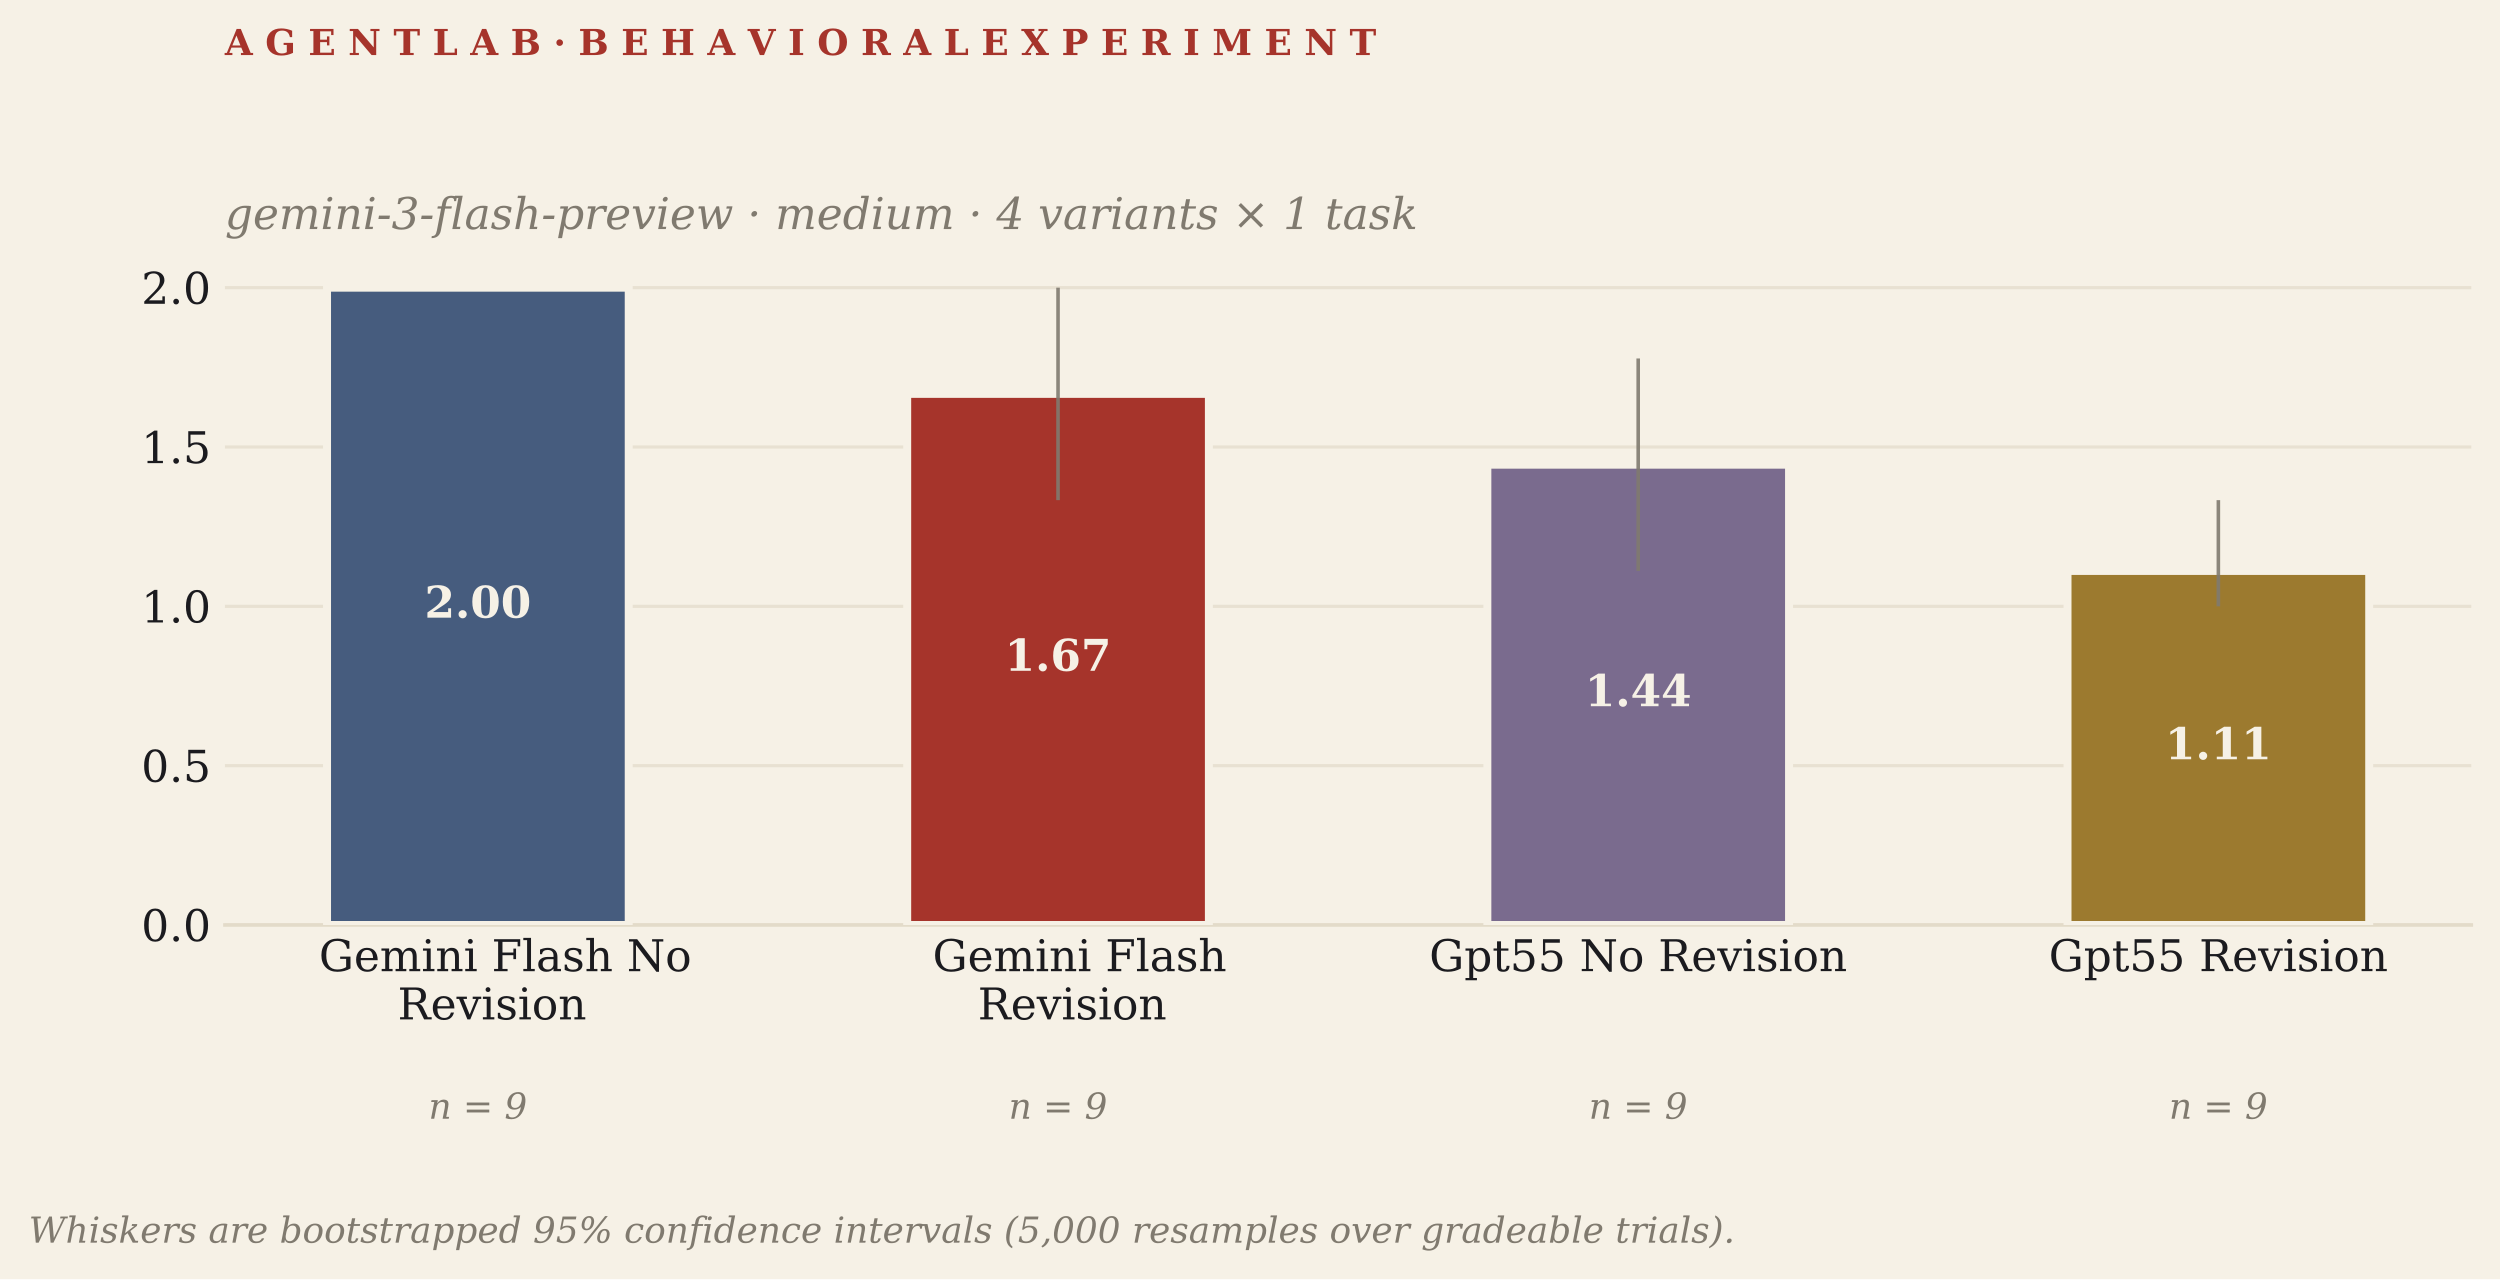
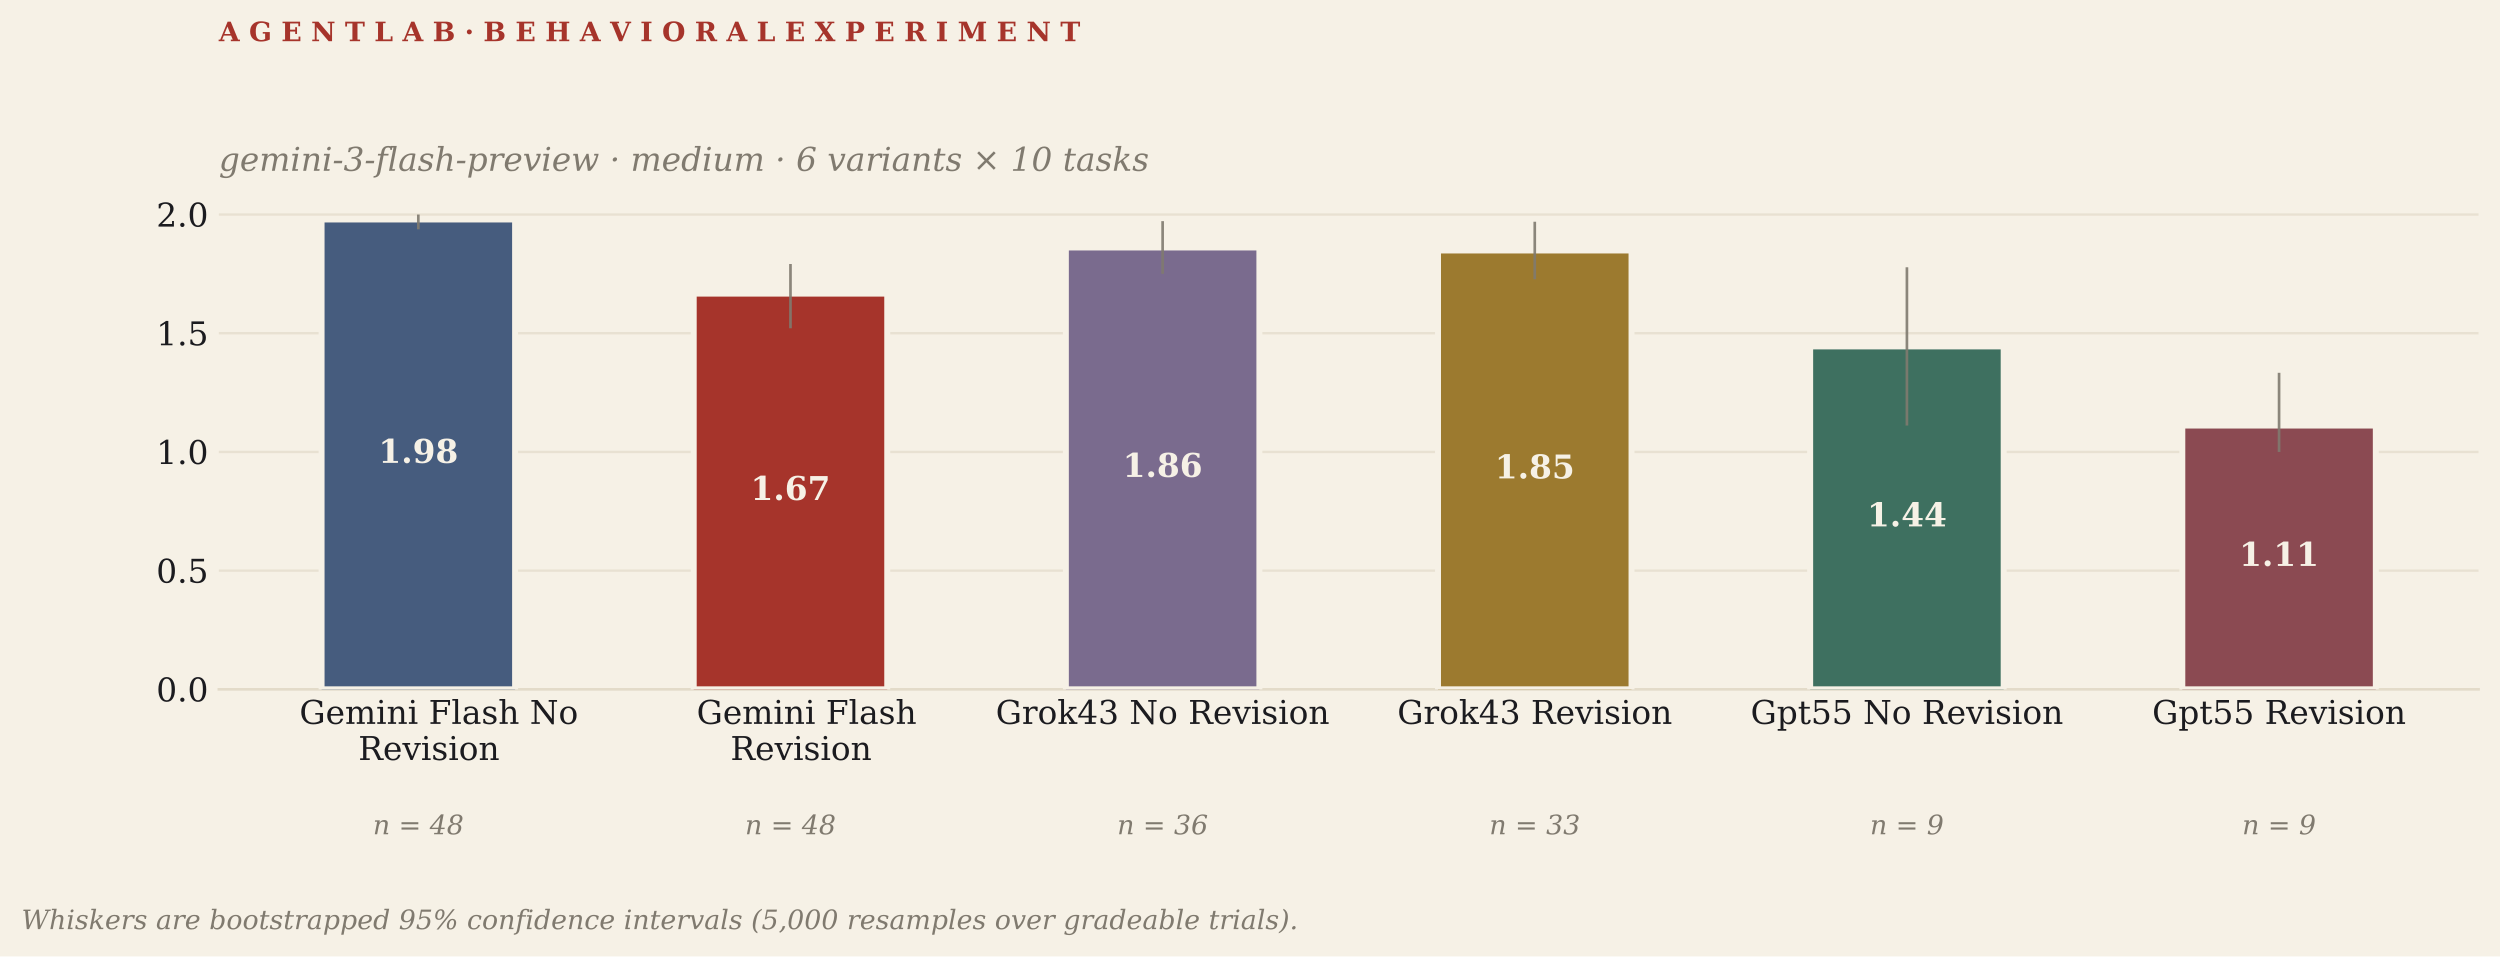
- <svg xmlns="http://www.w3.org/2000/svg" width="627.408pt" height="321.028pt" viewBox="0 0 627.408 321.028" version="1.1">
+ <svg xmlns="http://www.w3.org/2000/svg" width="838.555pt" height="320.816pt" viewBox="0 0 838.555 320.816" version="1.1">
  <defs>
    <style type="text/css">*{stroke-linejoin: round; stroke-linecap: butt}</style>
  </defs>
  <g id="figure_1">
    <g id="patch_1">
-       <path d="M 0 321.028  L 627.408 321.028  L 627.408 0  L 0 0  z " style="fill: #f6f1e6" />
+       <path d="M 0 320.816  L 838.555 320.816  L 838.555 0  L 0 0  z " style="fill: #f6f1e6" />
    </g>
    <g id="axes_1">
      <g id="patch_2">
-         <path d="M 56.448 232.135  L 620.208 232.135  L 620.208 64.202  L 56.448 64.202  z " style="fill: #f6f1e6" />
+         <path d="M 73.411 231.217  L 831.355 231.217  L 831.355 63.99  L 73.411 63.99  z " style="fill: #f6f1e6" />
      </g>
      <g id="matplotlib.axis_1">
        <g id="xtick_1">
          <g id="text_1">
-             <text style="fill: #1b1b1f; font: 11px 'Charter', 'Georgia', 'DejaVu Serif'" transform="translate(80.03705 243.7283)">Gemini Flash No</text>
-             <text style="fill: #1b1b1f; font: 11px 'Charter', 'Georgia', 'DejaVu Serif'" transform="translate(99.79065 255.8365)">Revision</text>
+             <text style="fill: #1b1b1f; font: 11px 'Charter', 'Georgia', 'DejaVu Serif'" transform="translate(100.4258 242.811)">Gemini Flash No</text>
+             <text style="fill: #1b1b1f; font: 11px 'Charter', 'Georgia', 'DejaVu Serif'" transform="translate(120.1794 254.9192)">Revision</text>
          </g>
        </g>
        <g id="xtick_2">
          <g id="text_2">
-             <text style="fill: #1b1b1f; font: 11px 'Charter', 'Georgia', 'DejaVu Serif'" transform="translate(234.0504 243.7283)">Gemini Flash</text>
-             <text style="fill: #1b1b1f; font: 11px 'Charter', 'Georgia', 'DejaVu Serif'" transform="translate(245.3898 255.8365)">Revision</text>
+             <text style="fill: #1b1b1f; font: 11px 'Charter', 'Georgia', 'DejaVu Serif'" transform="translate(233.666 242.811)">Gemini Flash</text>
+             <text style="fill: #1b1b1f; font: 11px 'Charter', 'Georgia', 'DejaVu Serif'" transform="translate(245.0055 254.9192)">Revision</text>
          </g>
        </g>
        <g id="xtick_3">
          <g id="text_3">
-             <text style="fill: #1b1b1f; font: 11px 'Charter', 'Georgia', 'DejaVu Serif'; text-anchor: middle" x="411.128" y="243.728" transform="rotate(-0 411.1276 243.7283)">Gpt55 No Revision</text>
+             <text style="fill: #1b1b1f; font: 11px 'Charter', 'Georgia', 'DejaVu Serif'; text-anchor: middle" x="389.97" y="242.811" transform="rotate(-0 389.9702 242.811)">Grok43 No Revision</text>
          </g>
        </g>
        <g id="xtick_4">
          <g id="text_4">
-             <text style="fill: #1b1b1f; font: 11px 'Charter', 'Georgia', 'DejaVu Serif'; text-anchor: middle" x="556.727" y="243.728" transform="rotate(-0 556.7268 243.7283)">Gpt55 Revision</text>
+             <text style="fill: #1b1b1f; font: 11px 'Charter', 'Georgia', 'DejaVu Serif'; text-anchor: middle" x="514.796" y="242.811" transform="rotate(-0 514.7962 242.811)">Grok43 Revision</text>
+           </g>
+         </g>
+         <g id="xtick_5">
+           <g id="text_5">
+             <text style="fill: #1b1b1f; font: 11px 'Charter', 'Georgia', 'DejaVu Serif'; text-anchor: middle" x="639.622" y="242.811" transform="rotate(-0 639.6223 242.811)">Gpt55 No Revision</text>
+           </g>
+         </g>
+         <g id="xtick_6">
+           <g id="text_6">
+             <text style="fill: #1b1b1f; font: 11px 'Charter', 'Georgia', 'DejaVu Serif'; text-anchor: middle" x="764.448" y="242.811" transform="rotate(-0 764.4484 242.811)">Gpt55 Revision</text>
          </g>
        </g>
      </g>
      <g id="matplotlib.axis_2">
        <g id="ytick_1">
          <g id="line2d_1">
-             <path d="M 56.448 232.135  L 620.208 232.135  " clip-path="url(#pe301e2d275)" style="fill: none; stroke: #e3dbc9; stroke-opacity: 0.7; stroke-width: 0.8; stroke-linecap: square" />
+             <path d="M 73.411 231.217  L 831.355 231.217  " clip-path="url(#p100f964776)" style="fill: none; stroke: #e3dbc9; stroke-opacity: 0.7; stroke-width: 0.8; stroke-linecap: square" />
          </g>
-           <g id="text_5">
-             <text style="fill: #1b1b1f; font: 11px 'Charter', 'Georgia', 'DejaVu Serif'; text-anchor: end" x="52.948" y="236.181" transform="rotate(-0 52.948 236.1815)">0.0</text>
+           <g id="text_7">
+             <text style="fill: #1b1b1f; font: 11px 'Charter', 'Georgia', 'DejaVu Serif'; text-anchor: end" x="69.911" y="235.264" transform="rotate(-0 69.9112 235.2642)">0.0</text>
          </g>
        </g>
        <g id="ytick_2">
          <g id="line2d_2">
-             <path d="M 56.448 192.151  L 620.208 192.151  " clip-path="url(#pe301e2d275)" style="fill: none; stroke: #e3dbc9; stroke-opacity: 0.7; stroke-width: 0.8; stroke-linecap: square" />
+             <path d="M 73.411 191.401  L 831.355 191.401  " clip-path="url(#p100f964776)" style="fill: none; stroke: #e3dbc9; stroke-opacity: 0.7; stroke-width: 0.8; stroke-linecap: square" />
          </g>
-           <g id="text_6">
-             <text style="fill: #1b1b1f; font: 11px 'Charter', 'Georgia', 'DejaVu Serif'; text-anchor: end" x="52.948" y="196.197" transform="rotate(-0 52.948 196.1975)">0.5</text>
+           <g id="text_8">
+             <text style="fill: #1b1b1f; font: 11px 'Charter', 'Georgia', 'DejaVu Serif'; text-anchor: end" x="69.911" y="195.448" transform="rotate(-0 69.9112 195.4482)">0.5</text>
          </g>
        </g>
        <g id="ytick_3">
          <g id="line2d_3">
-             <path d="M 56.448 152.167  L 620.208 152.167  " clip-path="url(#pe301e2d275)" style="fill: none; stroke: #e3dbc9; stroke-opacity: 0.7; stroke-width: 0.8; stroke-linecap: square" />
+             <path d="M 73.411 151.585  L 831.355 151.585  " clip-path="url(#p100f964776)" style="fill: none; stroke: #e3dbc9; stroke-opacity: 0.7; stroke-width: 0.8; stroke-linecap: square" />
          </g>
-           <g id="text_7">
-             <text style="fill: #1b1b1f; font: 11px 'Charter', 'Georgia', 'DejaVu Serif'; text-anchor: end" x="52.948" y="156.213" transform="rotate(-0 52.948 156.2135)">1.0</text>
+           <g id="text_9">
+             <text style="fill: #1b1b1f; font: 11px 'Charter', 'Georgia', 'DejaVu Serif'; text-anchor: end" x="69.911" y="155.632" transform="rotate(-0 69.9112 155.6322)">1.0</text>
          </g>
        </g>
        <g id="ytick_4">
          <g id="line2d_4">
-             <path d="M 56.448 112.183  L 620.208 112.183  " clip-path="url(#pe301e2d275)" style="fill: none; stroke: #e3dbc9; stroke-opacity: 0.7; stroke-width: 0.8; stroke-linecap: square" />
+             <path d="M 73.411 111.769  L 831.355 111.769  " clip-path="url(#p100f964776)" style="fill: none; stroke: #e3dbc9; stroke-opacity: 0.7; stroke-width: 0.8; stroke-linecap: square" />
          </g>
-           <g id="text_8">
-             <text style="fill: #1b1b1f; font: 11px 'Charter', 'Georgia', 'DejaVu Serif'; text-anchor: end" x="52.948" y="116.229" transform="rotate(-0 52.948 116.2295)">1.5</text>
+           <g id="text_10">
+             <text style="fill: #1b1b1f; font: 11px 'Charter', 'Georgia', 'DejaVu Serif'; text-anchor: end" x="69.911" y="115.816" transform="rotate(-0 69.9112 115.8162)">1.5</text>
          </g>
        </g>
        <g id="ytick_5">
          <g id="line2d_5">
-             <path d="M 56.448 72.199  L 620.208 72.199  " clip-path="url(#pe301e2d275)" style="fill: none; stroke: #e3dbc9; stroke-opacity: 0.7; stroke-width: 0.8; stroke-linecap: square" />
+             <path d="M 73.411 71.953  L 831.355 71.953  " clip-path="url(#p100f964776)" style="fill: none; stroke: #e3dbc9; stroke-opacity: 0.7; stroke-width: 0.8; stroke-linecap: square" />
          </g>
-           <g id="text_9">
-             <text style="fill: #1b1b1f; font: 11px 'Charter', 'Georgia', 'DejaVu Serif'; text-anchor: end" x="52.948" y="76.245" transform="rotate(-0 52.948 76.24547)">2.0</text>
+           <g id="text_11">
+             <text style="fill: #1b1b1f; font: 11px 'Charter', 'Georgia', 'DejaVu Serif'; text-anchor: end" x="69.911" y="76" transform="rotate(-0 69.9112 76.00019)">2.0</text>
          </g>
        </g>
      </g>
      <g id="patch_3">
-         <path d="M 56.448 232.135  L 620.208 232.135  " style="fill: none; stroke: #e3dbc9; stroke-width: 0.9; stroke-linejoin: miter; stroke-linecap: square" />
+         <path d="M 73.411 231.217  L 831.355 231.217  " style="fill: none; stroke: #e3dbc9; stroke-width: 0.9; stroke-linejoin: miter; stroke-linecap: square" />
      </g>
      <g id="patch_4">
-         <path d="M 82.073 232.135  L 157.785 232.135  L 157.785 72.199  L 82.073 72.199  z " clip-path="url(#pe301e2d275)" style="fill: #465c7e; stroke: #f6f1e6; stroke-width: 2; stroke-linejoin: miter" />
+         <path d="M 107.863 231.217  L 172.773 231.217  L 172.773 73.612  L 107.863 73.612  z " clip-path="url(#p100f964776)" style="fill: #465c7e; stroke: #f6f1e6; stroke-width: 2; stroke-linejoin: miter" />
      </g>
      <g id="patch_5">
-         <path d="M 227.673 232.135  L 303.384 232.135  L 303.384 98.855  L 227.673 98.855  z " clip-path="url(#pe301e2d275)" style="fill: #a6342b; stroke: #f6f1e6; stroke-width: 2; stroke-linejoin: miter" />
+         <path d="M 232.689 231.217  L 297.599 231.217  L 297.599 98.497  L 232.689 98.497  z " clip-path="url(#p100f964776)" style="fill: #a6342b; stroke: #f6f1e6; stroke-width: 2; stroke-linejoin: miter" />
      </g>
      <g id="patch_6">
-         <path d="M 373.272 232.135  L 448.983 232.135  L 448.983 116.625  L 373.272 116.625  z " clip-path="url(#pe301e2d275)" style="fill: #7a6b8e; stroke: #f6f1e6; stroke-width: 2; stroke-linejoin: miter" />
+         <path d="M 357.515 231.217  L 422.425 231.217  L 422.425 83.013  L 357.515 83.013  z " clip-path="url(#p100f964776)" style="fill: #7a6b8e; stroke: #f6f1e6; stroke-width: 2; stroke-linejoin: miter" />
      </g>
      <g id="patch_7">
-         <path d="M 518.871 232.135  L 594.583 232.135  L 594.583 143.281  L 518.871 143.281  z " clip-path="url(#pe301e2d275)" style="fill: #9c7a2f; stroke: #f6f1e6; stroke-width: 2; stroke-linejoin: miter" />
+         <path d="M 482.341 231.217  L 547.251 231.217  L 547.251 84.019  L 482.341 84.019  z " clip-path="url(#p100f964776)" style="fill: #9c7a2f; stroke: #f6f1e6; stroke-width: 2; stroke-linejoin: miter" />
      </g>
-       <g id="text_10">
-         <text style="fill: #f6f1e6; font: 700 11px 'Charter', 'Iowan Old Style', 'Hoefler Text', 'Georgia', 'DejaVu Serif'; text-anchor: middle" x="119.929" y="155.015" transform="rotate(-0 119.9292 155.0155)">2.00</text>
+       <g id="patch_8">
+         <path d="M 607.168 231.217  L 672.077 231.217  L 672.077 116.193  L 607.168 116.193  z " clip-path="url(#p100f964776)" style="fill: #3e7060; stroke: #f6f1e6; stroke-width: 2; stroke-linejoin: miter" />
      </g>
-       <g id="text_11">
-         <text style="fill: #f6f1e6; font: 700 11px 'Charter', 'Iowan Old Style', 'Hoefler Text', 'Georgia', 'DejaVu Serif'; text-anchor: middle" x="265.528" y="168.343" transform="rotate(-0 265.5284 168.3435)">1.67</text>
+       <g id="patch_9">
+         <path d="M 731.994 231.217  L 796.903 231.217  L 796.903 142.737  L 731.994 142.737  z " clip-path="url(#p100f964776)" style="fill: #8b4a52; stroke: #f6f1e6; stroke-width: 2; stroke-linejoin: miter" />
      </g>
      <g id="text_12">
-         <text style="fill: #f6f1e6; font: 700 11px 'Charter', 'Iowan Old Style', 'Hoefler Text', 'Georgia', 'DejaVu Serif'; text-anchor: middle" x="411.128" y="177.229" transform="rotate(-0 411.1276 177.2288)">1.44</text>
+         <text style="fill: #f6f1e6; font: 700 11px 'Charter', 'Iowan Old Style', 'Hoefler Text', 'Georgia', 'DejaVu Serif'; text-anchor: middle" x="140.318" y="155.264" transform="rotate(-0 140.318 155.2637)">1.98</text>
      </g>
      <g id="text_13">
-         <text style="fill: #f6f1e6; font: 700 11px 'Charter', 'Iowan Old Style', 'Hoefler Text', 'Georgia', 'DejaVu Serif'; text-anchor: middle" x="556.727" y="190.557" transform="rotate(-0 556.7268 190.5568)">1.11</text>
+         <text style="fill: #f6f1e6; font: 700 11px 'Charter', 'Iowan Old Style', 'Hoefler Text', 'Georgia', 'DejaVu Serif'; text-anchor: middle" x="265.144" y="167.706" transform="rotate(-0 265.1441 167.7062)">1.67</text>
      </g>
      <g id="text_14">
-         <text style="fill: #807a6f; font: italic 9px 'Charter', 'Georgia', 'DejaVu Serif'; text-anchor: middle" x="119.929" y="280.757" transform="rotate(-0 119.9292 280.7567)">n = 9</text>
+         <text style="fill: #f6f1e6; font: 700 11px 'Charter', 'Iowan Old Style', 'Hoefler Text', 'Georgia', 'DejaVu Serif'; text-anchor: middle" x="389.97" y="159.964" transform="rotate(-0 389.9702 159.9642)">1.86</text>
      </g>
      <g id="text_15">
-         <text style="fill: #807a6f; font: italic 9px 'Charter', 'Georgia', 'DejaVu Serif'; text-anchor: middle" x="265.528" y="280.757" transform="rotate(-0 265.5284 280.7567)">n = 9</text>
+         <text style="fill: #f6f1e6; font: 700 11px 'Charter', 'Iowan Old Style', 'Hoefler Text', 'Georgia', 'DejaVu Serif'; text-anchor: middle" x="514.796" y="160.467" transform="rotate(-0 514.7962 160.4669)">1.85</text>
      </g>
      <g id="text_16">
-         <text style="fill: #807a6f; font: italic 9px 'Charter', 'Georgia', 'DejaVu Serif'; text-anchor: middle" x="411.128" y="280.757" transform="rotate(-0 411.1276 280.7567)">n = 9</text>
+         <text style="fill: #f6f1e6; font: 700 11px 'Charter', 'Iowan Old Style', 'Hoefler Text', 'Georgia', 'DejaVu Serif'; text-anchor: middle" x="639.622" y="176.554" transform="rotate(-0 639.6223 176.5542)">1.44</text>
      </g>
      <g id="text_17">
-         <text style="fill: #807a6f; font: italic 9px 'Charter', 'Georgia', 'DejaVu Serif'; text-anchor: middle" x="556.727" y="280.757" transform="rotate(-0 556.7268 280.7567)">n = 9</text>
+         <text style="fill: #f6f1e6; font: 700 11px 'Charter', 'Iowan Old Style', 'Hoefler Text', 'Georgia', 'DejaVu Serif'; text-anchor: middle" x="764.448" y="189.826" transform="rotate(-0 764.4484 189.8262)">1.11</text>
      </g>
      <g id="text_18">
-         <text style="fill: #a6342b; font: 700 9px 'Charter', 'Iowan Old Style', 'Hoefler Text', 'Georgia', 'DejaVu Serif'; text-anchor: start" x="56.448" y="13.822" transform="rotate(-0 56.448 13.82203)">A  G  E  N  T  L  A  B     ·     B  E  H  A  V  I  O  R  A  L     E  X  P  E  R  I  M  E  N  T</text>
+         <text style="fill: #807a6f; font: italic 9px 'Charter', 'Georgia', 'DejaVu Serif'; text-anchor: middle" x="140.318" y="279.839" transform="rotate(-0 140.318 279.8394)">n = 48</text>
      </g>
      <g id="text_19">
-         <text style="fill: #807a6f; font: italic 11px 'Charter', 'Iowan Old Style', 'Hoefler Text', 'Georgia', 'DejaVu Serif'; text-anchor: start" x="56.448" y="57.485" transform="rotate(-0 56.448 57.48456)">gemini-3-flash-preview · medium  ·  4 variants × 1 task</text>
+         <text style="fill: #807a6f; font: italic 9px 'Charter', 'Georgia', 'DejaVu Serif'; text-anchor: middle" x="265.144" y="279.839" transform="rotate(-0 265.1441 279.8394)">n = 48</text>
+       </g>
+       <g id="text_20">
+         <text style="fill: #807a6f; font: italic 9px 'Charter', 'Georgia', 'DejaVu Serif'; text-anchor: middle" x="389.97" y="279.839" transform="rotate(-0 389.9702 279.8394)">n = 36</text>
+       </g>
+       <g id="text_21">
+         <text style="fill: #807a6f; font: italic 9px 'Charter', 'Georgia', 'DejaVu Serif'; text-anchor: middle" x="514.796" y="279.839" transform="rotate(-0 514.7962 279.8394)">n = 33</text>
+       </g>
+       <g id="text_22">
+         <text style="fill: #807a6f; font: italic 9px 'Charter', 'Georgia', 'DejaVu Serif'; text-anchor: middle" x="639.622" y="279.839" transform="rotate(-0 639.6223 279.8394)">n = 9</text>
+       </g>
+       <g id="text_23">
+         <text style="fill: #807a6f; font: italic 9px 'Charter', 'Georgia', 'DejaVu Serif'; text-anchor: middle" x="764.448" y="279.839" transform="rotate(-0 764.4484 279.8394)">n = 9</text>
+       </g>
+       <g id="text_24">
+         <text style="fill: #a6342b; font: 700 9px 'Charter', 'Iowan Old Style', 'Hoefler Text', 'Georgia', 'DejaVu Serif'; text-anchor: start" x="73.411" y="13.822" transform="rotate(-0 73.4112 13.82203)">A  G  E  N  T  L  A  B     ·     B  E  H  A  V  I  O  R  A  L     E  X  P  E  R  I  M  E  N  T</text>
+       </g>
+       <g id="text_25">
+         <text style="fill: #807a6f; font: italic 11px 'Charter', 'Iowan Old Style', 'Hoefler Text', 'Georgia', 'DejaVu Serif'; text-anchor: start" x="73.411" y="57.301" transform="rotate(-0 73.4112 57.3011)">gemini-3-flash-preview · medium  ·  6 variants × 10 tasks</text>
      </g>
      <g id="LineCollection_1">
-         <path d="M 119.929 72.199  L 119.929 72.199  " clip-path="url(#pe301e2d275)" style="fill: none; stroke: #807a6f; stroke-opacity: 0.9; stroke-width: 0.9" />
-         <path d="M 265.528 125.511  L 265.528 72.199  " clip-path="url(#pe301e2d275)" style="fill: none; stroke: #807a6f; stroke-opacity: 0.9; stroke-width: 0.9" />
-         <path d="M 411.128 143.281  L 411.128 89.969  " clip-path="url(#pe301e2d275)" style="fill: none; stroke: #807a6f; stroke-opacity: 0.9; stroke-width: 0.9" />
-         <path d="M 556.727 152.167  L 556.727 125.511  " clip-path="url(#pe301e2d275)" style="fill: none; stroke: #807a6f; stroke-opacity: 0.9; stroke-width: 0.9" />
+         <path d="M 140.318 76.93  L 140.318 71.953  " clip-path="url(#p100f964776)" style="fill: none; stroke: #807a6f; stroke-opacity: 0.9; stroke-width: 0.9" />
+         <path d="M 265.144 110.11  L 265.144 88.543  " clip-path="url(#p100f964776)" style="fill: none; stroke: #807a6f; stroke-opacity: 0.9; stroke-width: 0.9" />
+         <path d="M 389.97 91.861  L 389.97 74.165  " clip-path="url(#p100f964776)" style="fill: none; stroke: #807a6f; stroke-opacity: 0.9; stroke-width: 0.9" />
+         <path d="M 514.796 93.671  L 514.796 74.366  " clip-path="url(#p100f964776)" style="fill: none; stroke: #807a6f; stroke-opacity: 0.9; stroke-width: 0.9" />
+         <path d="M 639.622 142.737  L 639.622 89.649  " clip-path="url(#p100f964776)" style="fill: none; stroke: #807a6f; stroke-opacity: 0.9; stroke-width: 0.9" />
+         <path d="M 764.448 151.585  L 764.448 125.041  " clip-path="url(#p100f964776)" style="fill: none; stroke: #807a6f; stroke-opacity: 0.9; stroke-width: 0.9" />
      </g>
    </g>
-     <g id="text_20">
-       <text style="fill: #807a6f; font: italic 9px 'Charter', 'Georgia', 'DejaVu Serif'; text-anchor: start" x="7.2" y="311.867" transform="rotate(-0 7.2 311.8675)">Whiskers are bootstrapped 95% confidence intervals (5,000 resamples over gradeable trials).</text>
+     <g id="text_26">
+       <text style="fill: #807a6f; font: italic 9px 'Charter', 'Georgia', 'DejaVu Serif'; text-anchor: start" x="7.2" y="311.656" transform="rotate(-0 7.2 311.6558)">Whiskers are bootstrapped 95% confidence intervals (5,000 resamples over gradeable trials).</text>
    </g>
  </g>
  <defs>
-     <clipPath id="pe301e2d275">
-       <rect x="56.448" y="64.202" width="563.76" height="167.933" />
+     <clipPath id="p100f964776">
+       <rect x="73.411" y="63.99" width="757.944" height="167.227" />
    </clipPath>
  </defs>
</svg>
